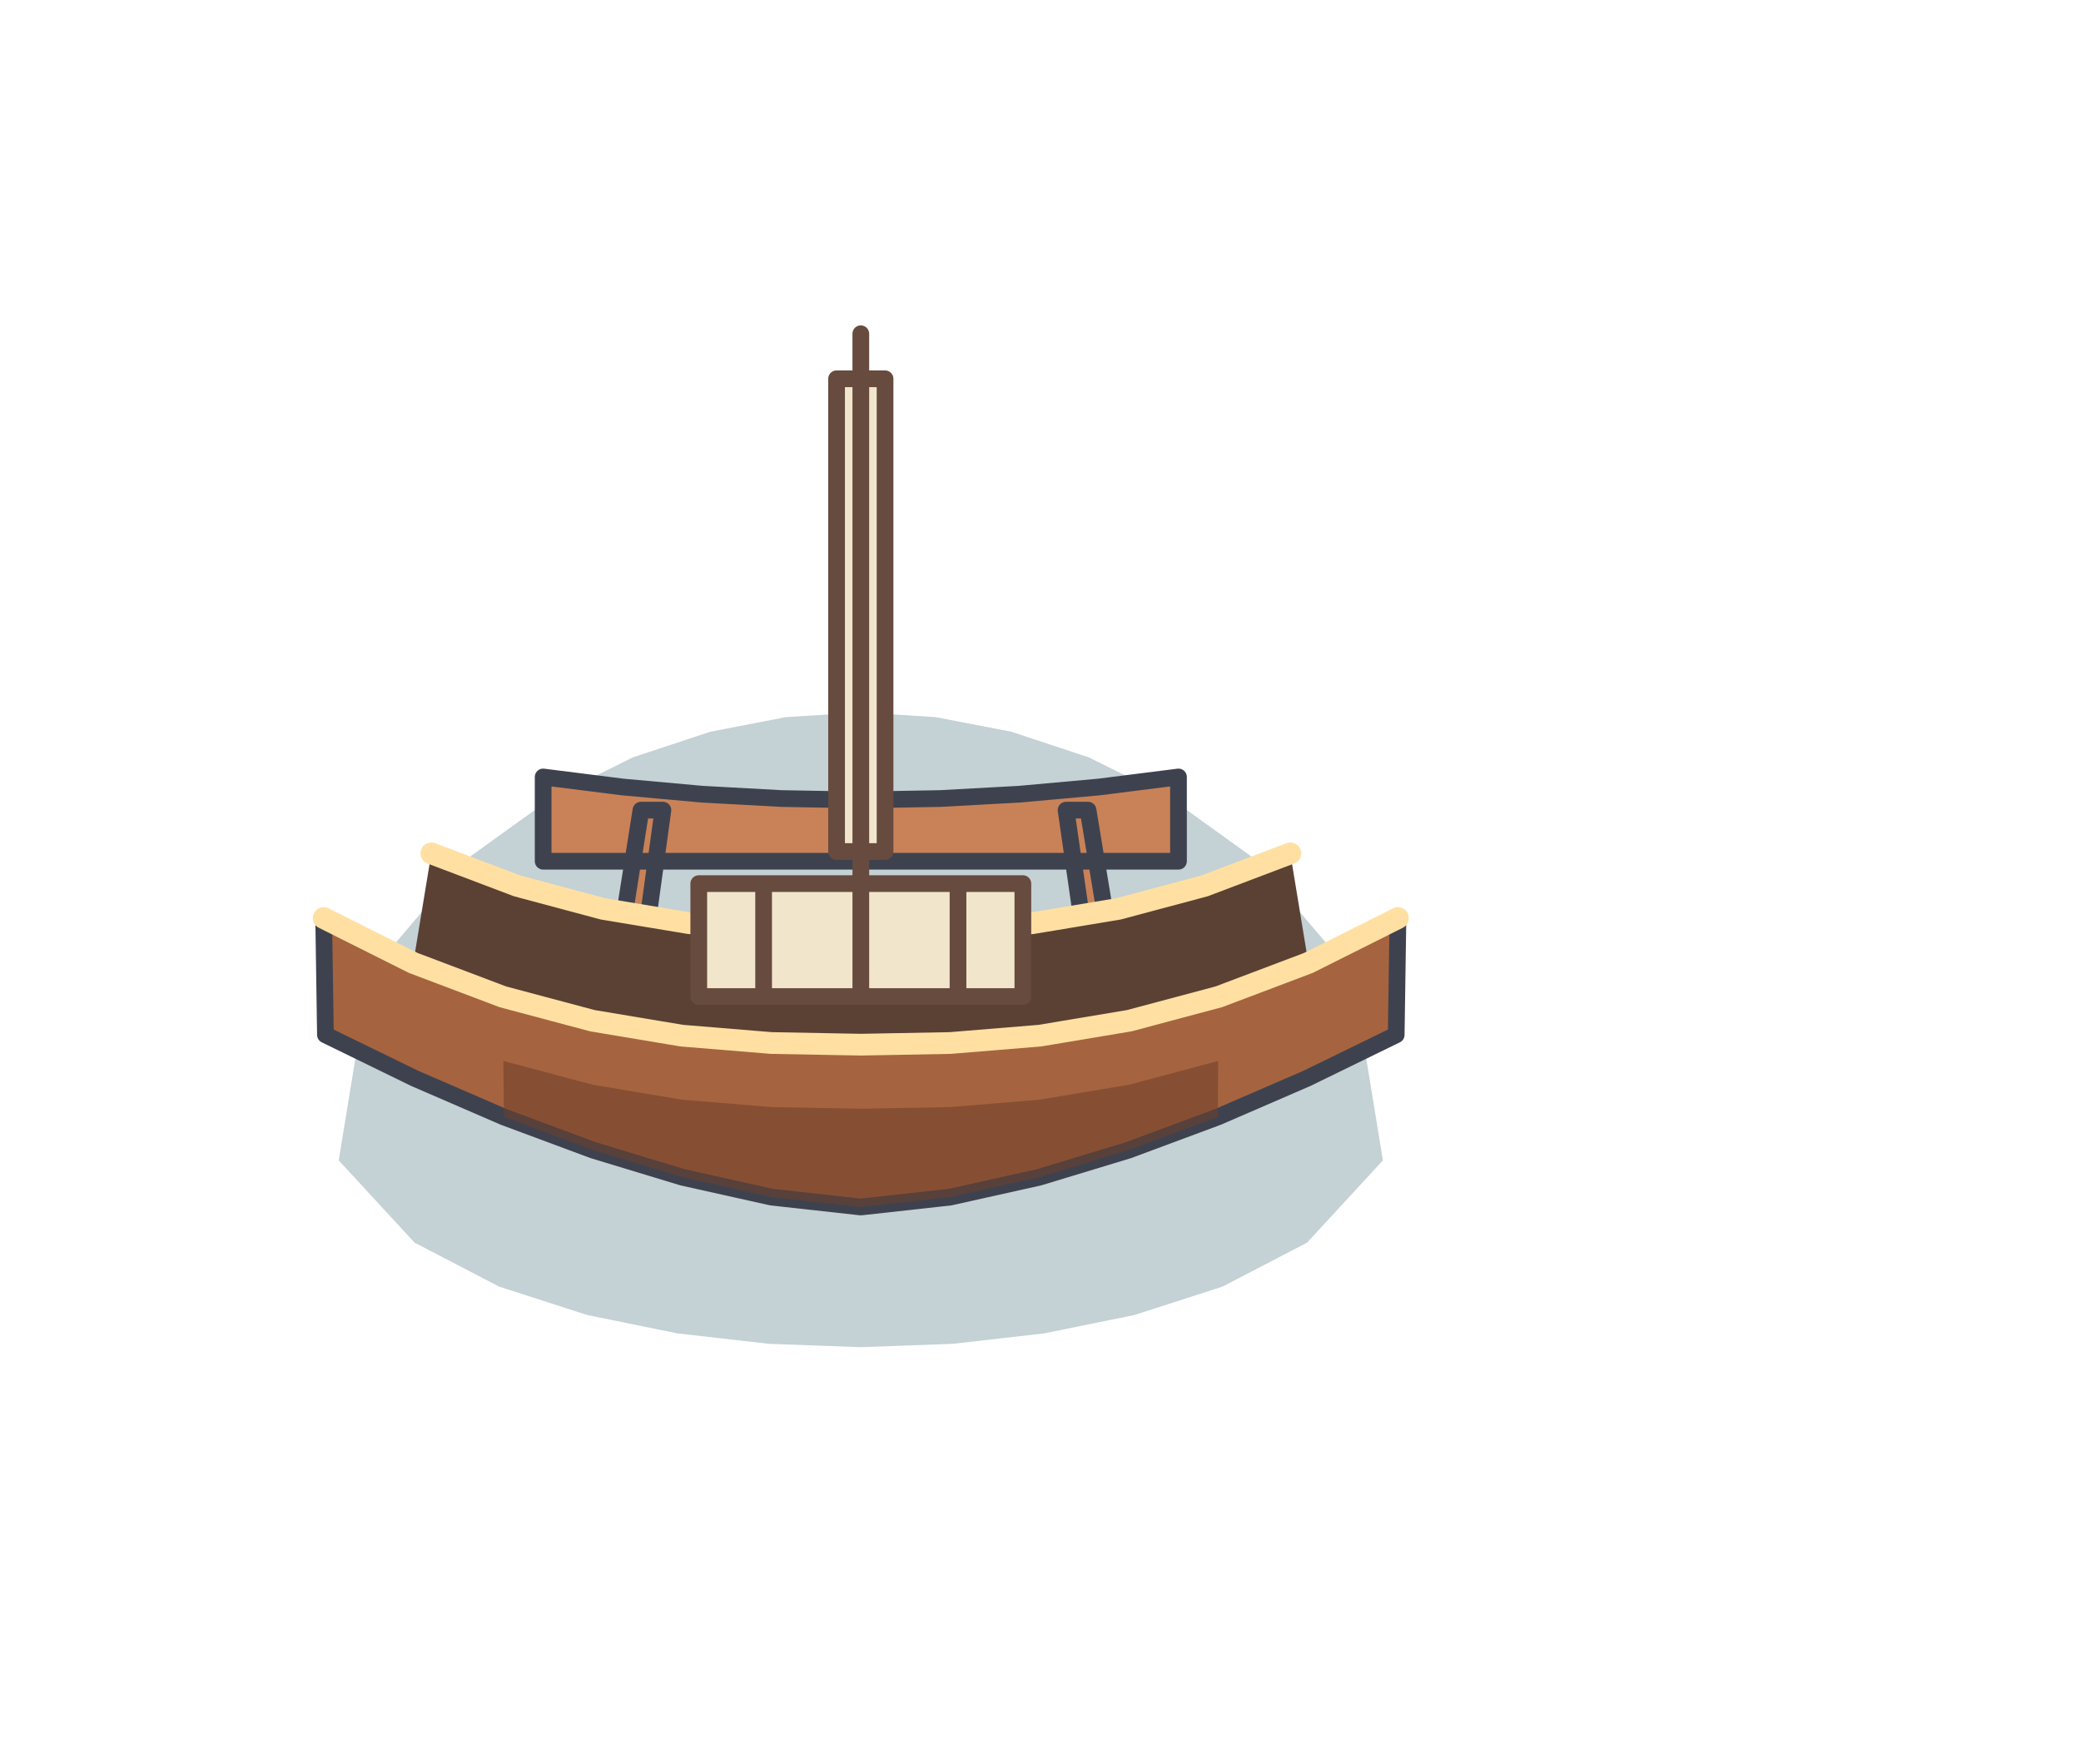
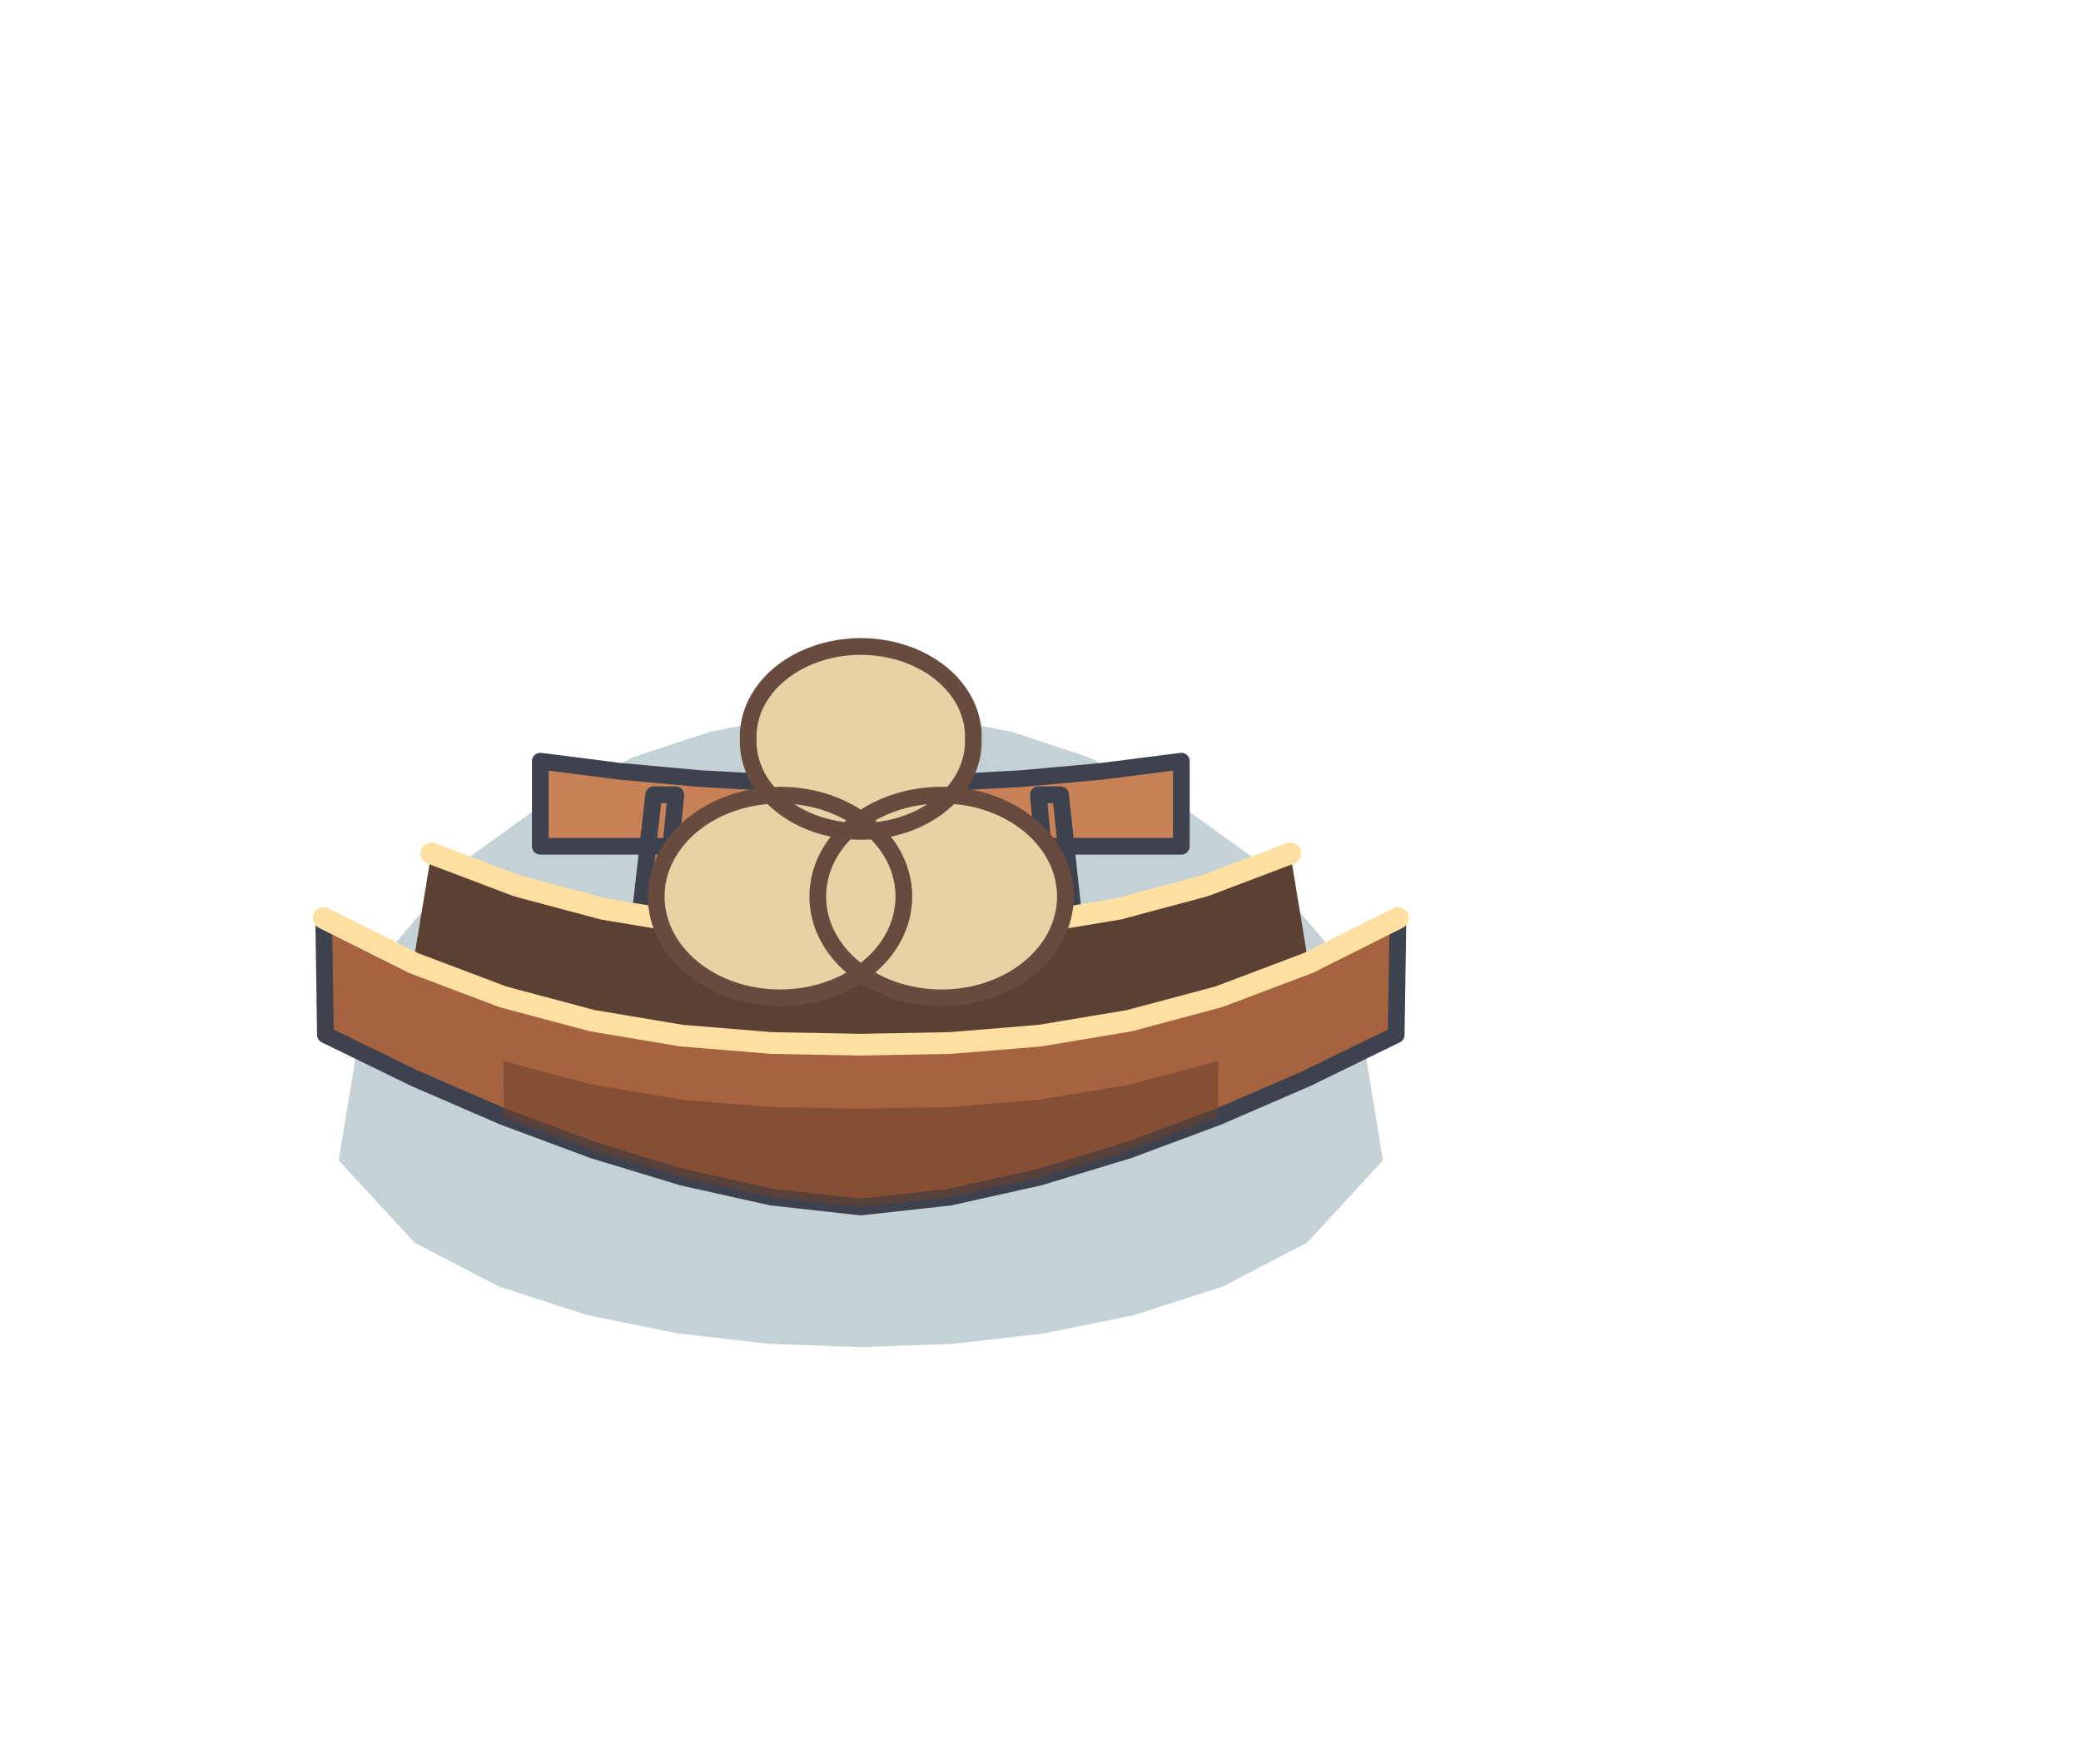
<svg xmlns="http://www.w3.org/2000/svg" width="249" height="211" viewBox="0 0 249 211">
  <g transform="translate(-92 -533)" stroke-linejoin="round" stroke-linecap="round">
    <path d="M132.53 671.83L141.60 681.67L151.71 686.93L162.25 690.33L173.05 692.53L183.99 693.78L195.00 694.18L206.01 693.78L216.95 692.53L227.75 690.33L238.29 686.93L248.40 681.67L257.47 671.83L253.82 649.52L242.13 635.76L231.90 628.40L222.29 623.62L213.02 620.55L203.96 618.80L195.00 618.24L186.04 618.80L176.98 620.55L167.71 623.62L158.10 628.40L147.87 635.76L136.18 649.52Z" fill="#1D4F5C" fill-opacity=".26" />
-     <path d="M166.54 643.54L168.69 629.93L171.32 629.93L169.38 644.05Z M221.57 643.89L219.56 629.93L222.19 629.93L224.41 643.35Z M156.99 625.96L166.50 627.16L176.00 628.02L185.50 628.54L195.00 628.71L204.50 628.54L214.00 628.02L223.50 627.16L233.01 625.96L233.01 636.04L223.50 636.04L214.00 636.04L204.50 636.04L195.00 636.04L185.50 636.04L176.00 636.04L166.50 636.04L156.99 636.04Z" fill="#C98257" stroke="#3E424F" stroke-width="2" />
+     <path d="M168.43 643.89L170.22 628.09L172.87 628.09L171.28 644.35Z M217.77 644.48L216.24 628.09L218.90 628.09L220.62 644.05Z M156.65 624.07L166.24 625.29L175.82 626.16L185.41 626.68L195.00 626.85L204.59 626.68L214.18 626.16L223.76 625.29L233.35 624.07L233.35 634.25L223.76 634.25L214.18 634.25L204.59 634.25L195.00 634.25L185.41 634.25L175.82 634.25L166.24 634.25L156.65 634.25Z" fill="#C98257" stroke="#3E424F" stroke-width="2" />
    <path d="M130.73 642.84L141.45 648.21L152.16 652.26L162.87 655.12L173.58 656.91L184.29 657.79L195.00 657.99L205.71 657.79L216.42 656.91L227.13 655.12L237.84 652.26L248.55 648.21L259.27 642.84L259.06 656.81L248.38 662.02L237.71 666.64L227.03 670.61L216.35 673.85L205.68 676.23L195.00 677.41L184.32 676.23L173.65 673.85L162.97 670.61L152.29 666.64L141.62 662.02L130.94 656.81Z" fill="#A5643F" stroke="#3E424F" stroke-width="2" />
    <path d="M152.23 659.93L162.92 662.78L173.61 664.57L184.31 665.45L195.00 665.65L205.69 665.45L216.39 664.57L227.08 662.78L237.77 659.93L237.71 666.64L227.03 670.61L216.35 673.85L205.68 676.23L195.00 677.41L184.32 676.23L173.65 673.85L162.97 670.61L152.29 666.64Z" fill="#6E3F2B" fill-opacity=".55" />
    <path d="M141.45 648.21L152.16 652.26L162.87 655.12L173.58 656.91L184.29 657.79L195.00 657.99L205.71 657.79L216.42 656.91L227.13 655.12L237.84 652.26L248.55 648.21L246.39 635.10L236.12 638.99L225.84 641.74L215.56 643.45L205.28 644.29L195.00 644.49L184.72 644.29L174.44 643.45L164.16 641.74L153.88 638.99L143.61 635.10Z" fill="#5A4134" />
    <path d="M130.73 642.84L141.45 648.21L152.16 652.26L162.87 655.12L173.58 656.91L184.29 657.79L195.00 657.99L205.71 657.79L216.42 656.91L227.13 655.12L237.84 652.26L248.55 648.21L259.27 642.84 M143.61 635.10L153.88 638.99L164.16 641.74L174.44 643.45L184.72 644.29L195.00 644.49L205.28 644.29L215.56 643.45L225.84 641.74L236.12 638.99L246.39 635.10" fill="none" stroke="#FFE0A2" stroke-width="2.6" />
-     <path d="M175.61 638.72L181.43 638.72L189.18 638.72L195.00 638.72L200.82 638.72L208.57 638.72L214.39 638.72L214.39 652.23L208.57 652.23L200.82 652.23L195.00 652.23L189.18 652.23L181.43 652.23L175.61 652.23Z M183.37 638.72L183.37 652.23M195.00 638.72L195.00 652.23M206.63 638.72L206.63 652.23 M195.00 648.34L195.00 572.93 M192.10 634.88L197.90 634.88L197.90 578.32L192.10 578.32Z" fill="#F1E6CC" stroke="#674B3E" stroke-width="2" />
+     <path d="M170.52 640.26a14.81 12.12 0 1 0 29.63 0a14.81 12.12 0 1 0 -29.63 0Z M189.85 640.26a14.81 12.12 0 1 0 29.63 0a14.81 12.12 0 1 0 -29.63 0Z M181.53 621.41a13.47 10.77 0 1 0 26.93 0a13.47 10.77 0 1 0 -26.93 0Z" fill="#E7D2A6" stroke="#674B3E" stroke-width="2" />
  </g>
</svg>
